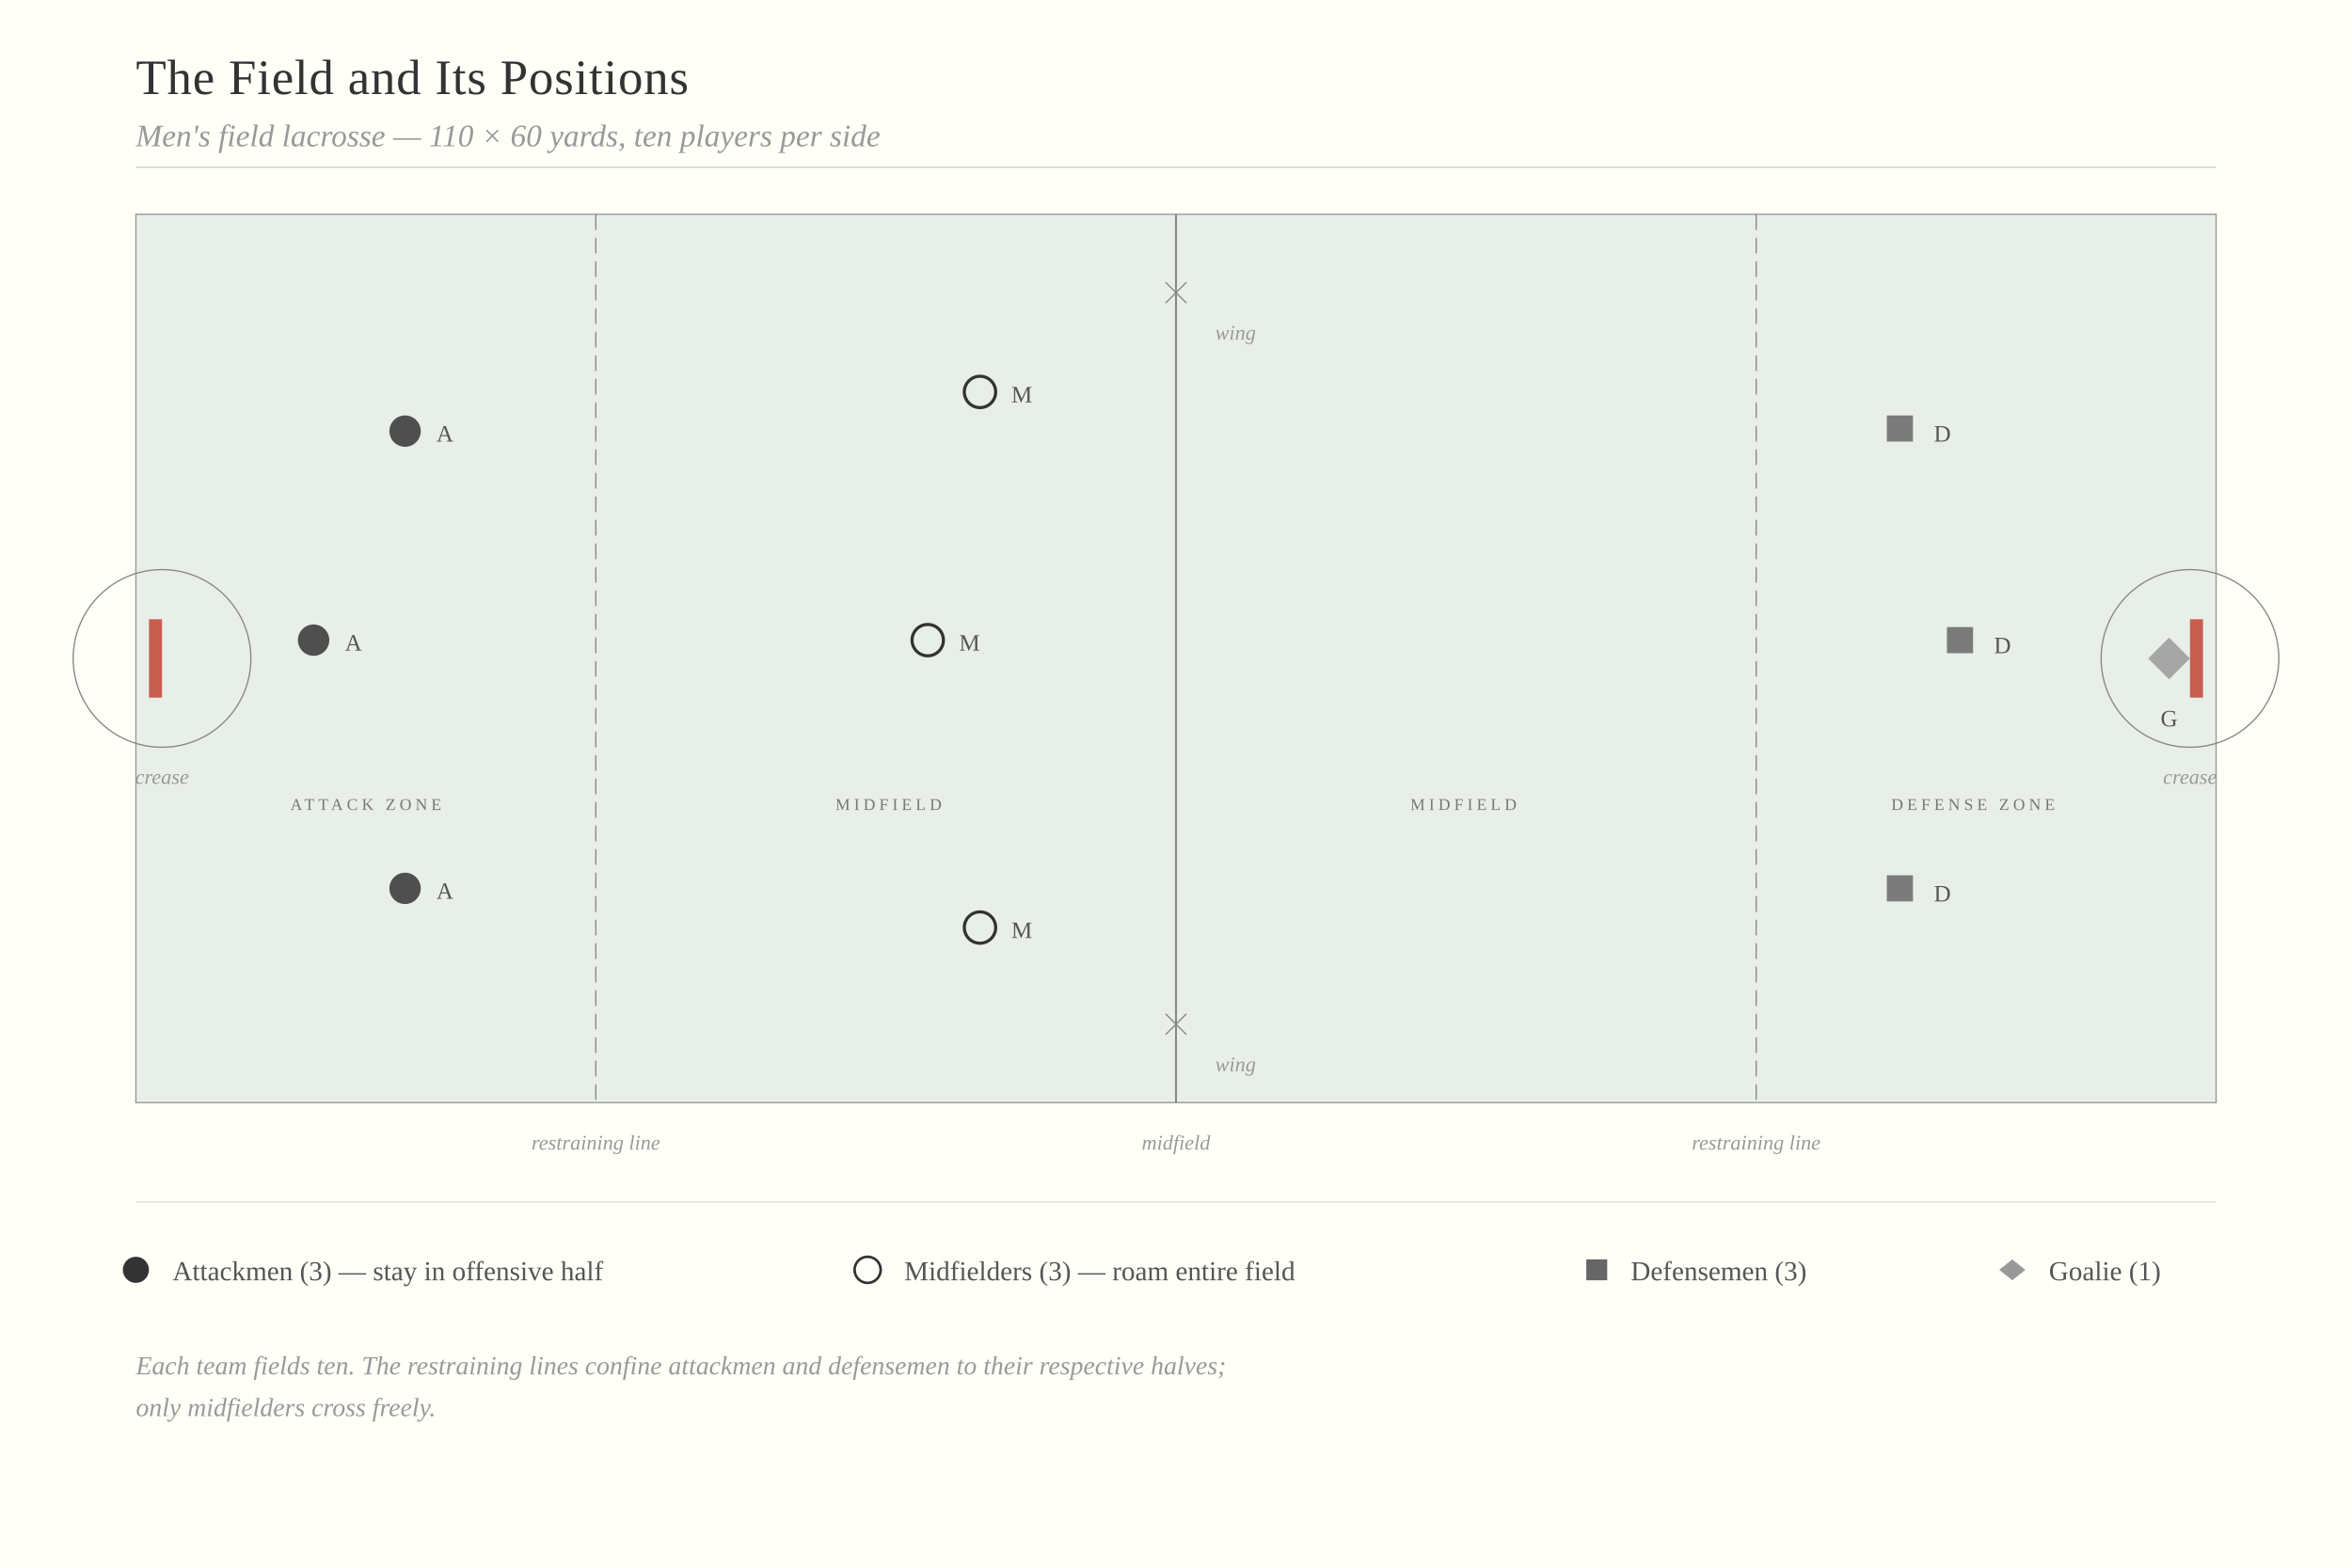
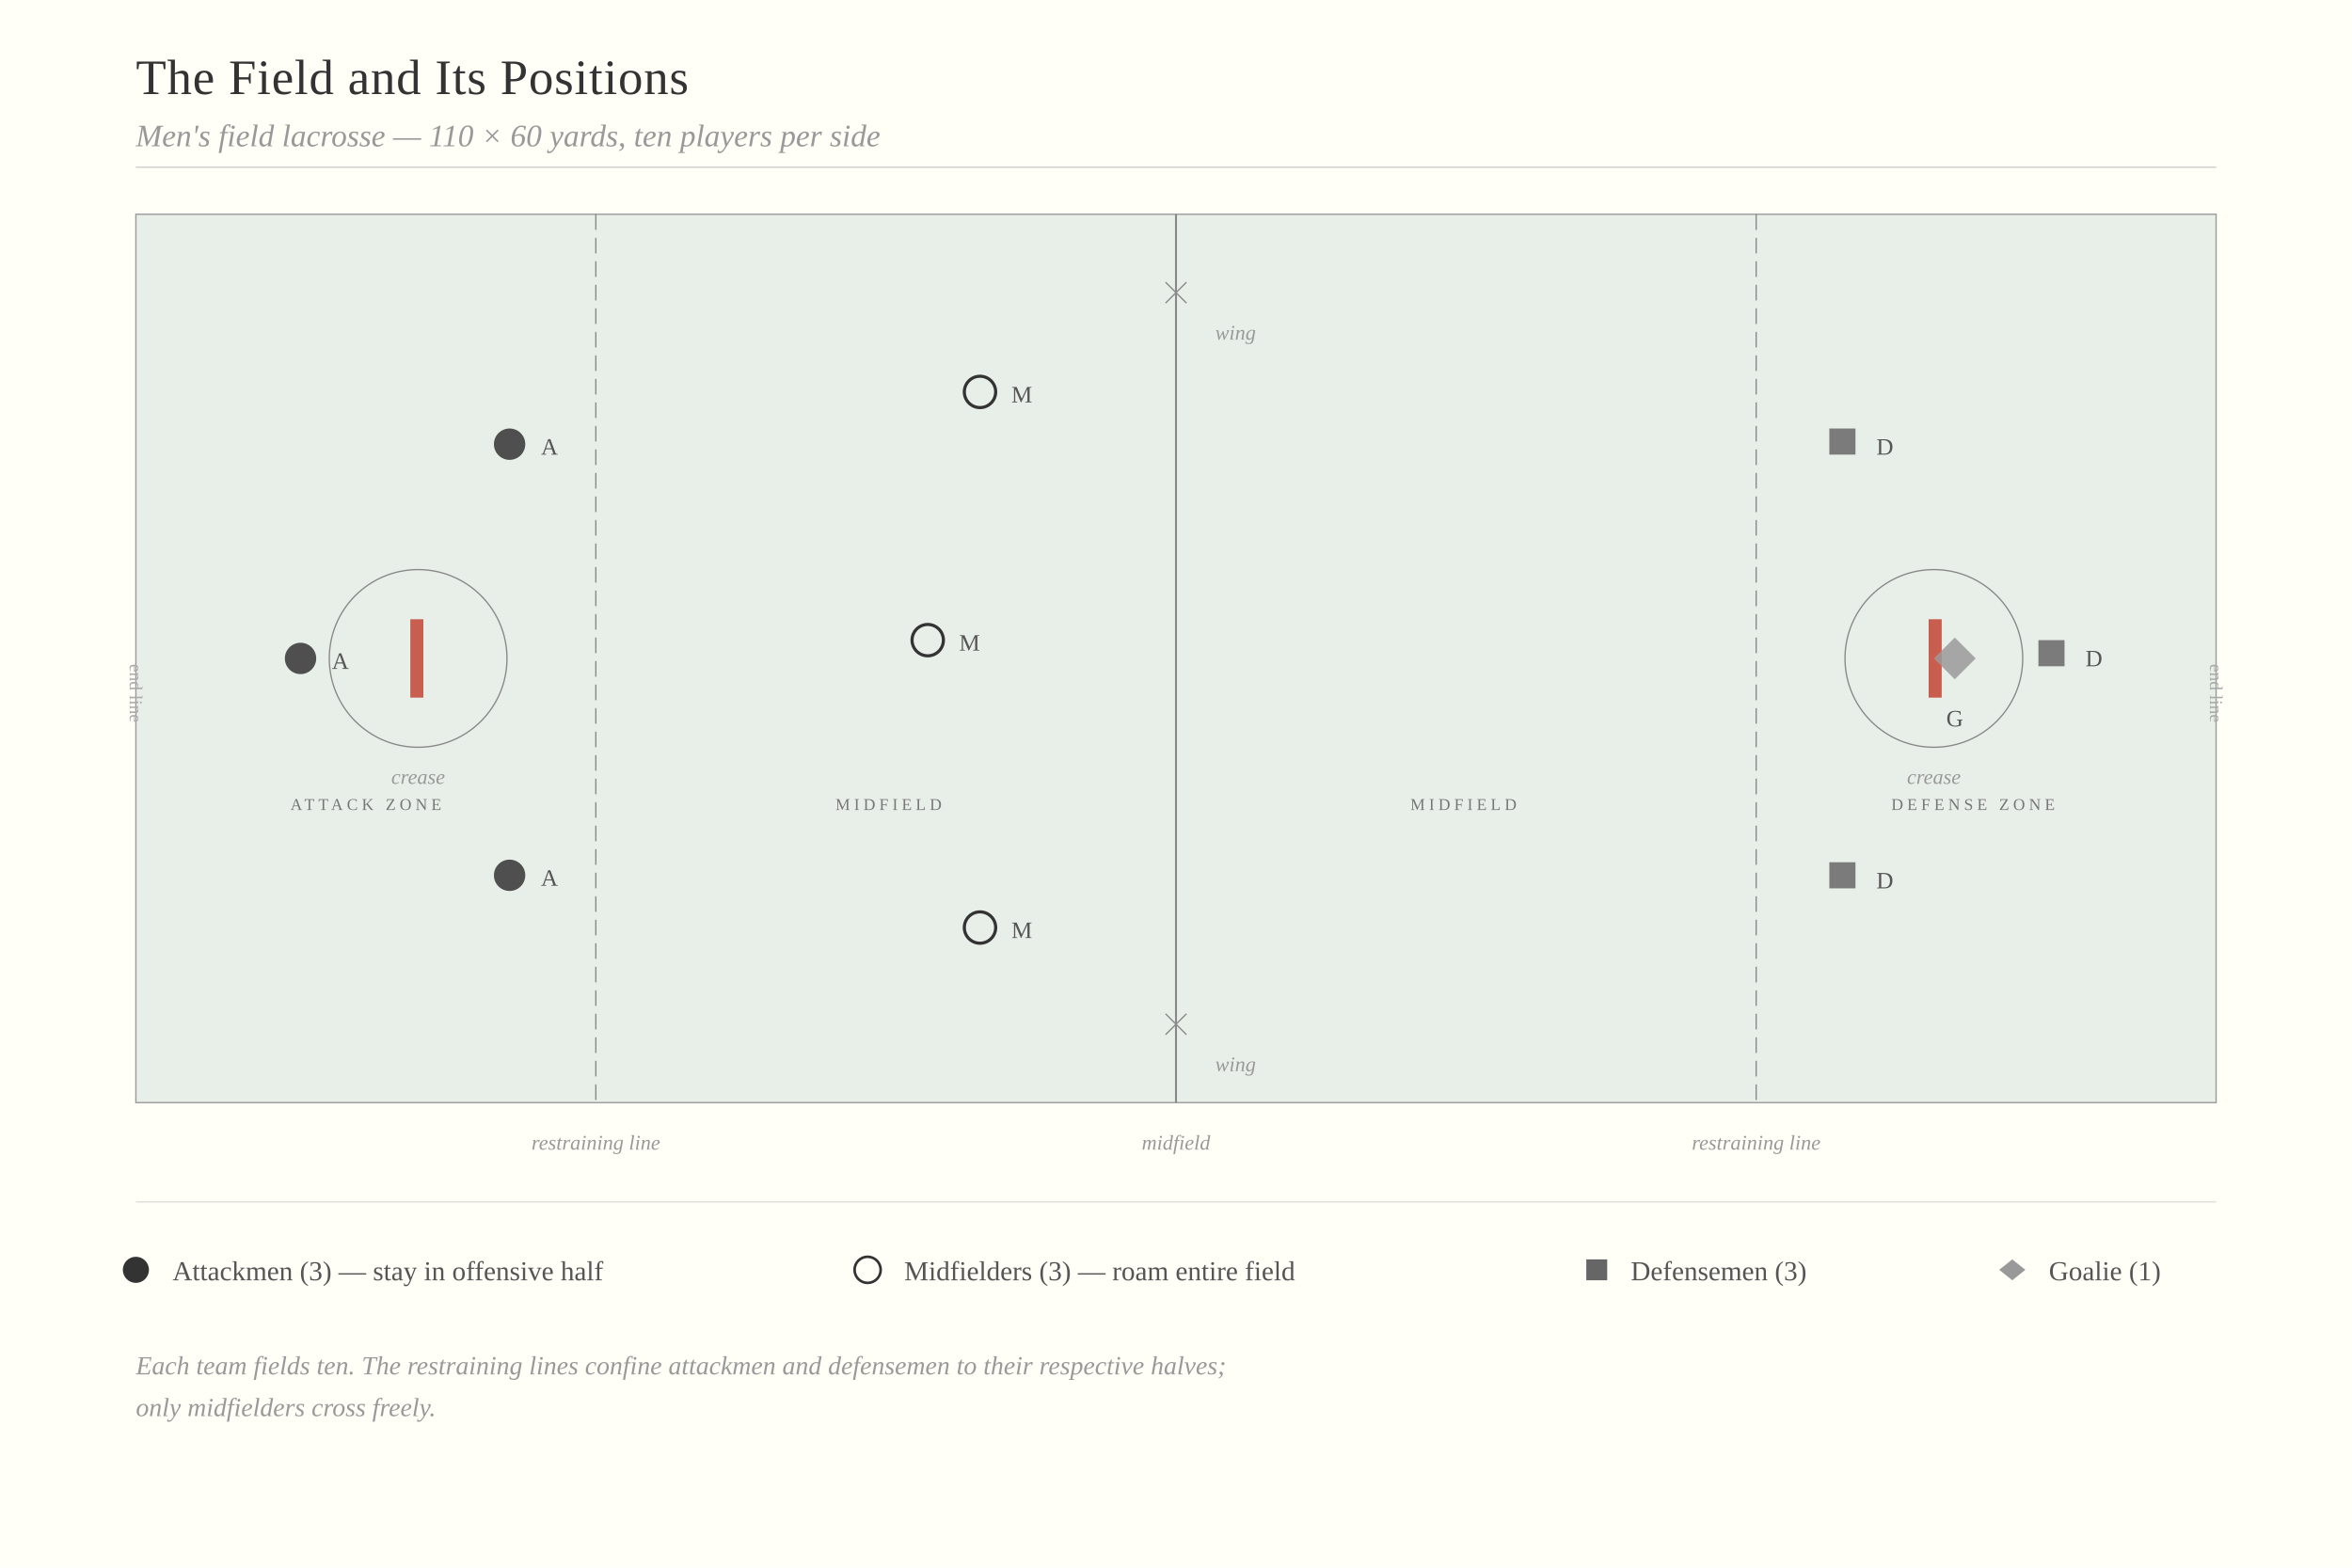
<svg xmlns="http://www.w3.org/2000/svg" viewBox="0 0 900 600" font-family="Georgia, 'Times New Roman', serif">
  <defs>
    <style>
      @keyframes fadeIn { from { opacity: 0; } to { opacity: 1; } }
      @keyframes dashDrift { to { stroke-dashoffset: -12; } }
      @keyframes labelReveal1 { 0%, 8% { opacity: 0; } 12%, 100% { opacity: 1; } }
      @keyframes labelReveal2 { 0%, 16% { opacity: 0; } 20%, 100% { opacity: 1; } }
      @keyframes labelReveal3 { 0%, 24% { opacity: 0; } 28%, 100% { opacity: 1; } }
      @keyframes labelReveal4 { 0%, 32% { opacity: 0; } 36%, 100% { opacity: 1; } }
    </style>
  </defs>
  <rect width="900" height="600" fill="#fffff8" />
  <text x="52" y="36" font-size="19" fill="#333" font-weight="400" style="animation: fadeIn 0.8s ease" letter-spacing="0.3">The Field and Its Positions</text>
  <text x="52" y="56" font-size="12" fill="#999" font-style="italic">Men's field lacrosse — 110 × 60 yards, ten players per side</text>
  <line x1="52" y1="64" x2="848" y2="64" stroke="#ccc" stroke-width="0.5" />
  <rect x="52" y="82" width="796" height="340" fill="#e8efe8" stroke="#999" stroke-width="0.5" />
  <line x1="450" y1="82" x2="450" y2="422" stroke="#888" stroke-width="0.75" />
  <line x1="228" y1="82" x2="228" y2="422" stroke="#888" stroke-width="0.5" stroke-dasharray="6 3" style="animation: dashDrift 2s linear infinite" />
  <line x1="672" y1="82" x2="672" y2="422" stroke="#888" stroke-width="0.5" stroke-dasharray="6 3" style="animation: dashDrift 2s linear infinite" />
-   <rect x="57" y="237" width="5" height="30" fill="#c0392b" opacity="0.8" />
-   <rect x="838" y="237" width="5" height="30" fill="#c0392b" opacity="0.8" />
-   <circle cx="62" cy="252" r="34" fill="none" stroke="#888" stroke-width="0.5" />
-   <circle cx="838" cy="252" r="34" fill="none" stroke="#888" stroke-width="0.5" />
+   <rect x="157" y="237" width="5" height="30" fill="#c0392b" opacity="0.8" />
+   <rect x="738" y="237" width="5" height="30" fill="#c0392b" opacity="0.8" />
+   <circle cx="160" cy="252" r="34" fill="none" stroke="#888" stroke-width="0.5" />
+   <circle cx="740" cy="252" r="34" fill="none" stroke="#888" stroke-width="0.5" />
+   <text x="52" y="258" font-size="7" fill="#aaa" writing-mode="tb" text-anchor="middle">end line</text>
+   <text x="848" y="258" font-size="7" fill="#aaa" writing-mode="tb" text-anchor="middle">end line</text>
  <line x1="446" y1="108" x2="454" y2="116" stroke="#888" stroke-width="0.5" />
  <line x1="454" y1="108" x2="446" y2="116" stroke="#888" stroke-width="0.5" />
  <line x1="446" y1="388" x2="454" y2="396" stroke="#888" stroke-width="0.5" />
  <line x1="454" y1="388" x2="446" y2="396" stroke="#888" stroke-width="0.5" />
  <text x="140" y="310" text-anchor="middle" font-size="9" fill="#777" letter-spacing="1.5" font-variant="small-caps">attack zone</text>
  <text x="340" y="310" text-anchor="middle" font-size="9" fill="#777" letter-spacing="1.5" font-variant="small-caps">midfield</text>
  <text x="560" y="310" text-anchor="middle" font-size="9" fill="#777" letter-spacing="1.5" font-variant="small-caps">midfield</text>
  <text x="755" y="310" text-anchor="middle" font-size="9" fill="#777" letter-spacing="1.5" font-variant="small-caps">defense zone</text>
  <text x="228" y="440" text-anchor="middle" font-size="8" fill="#999" font-style="italic">restraining line</text>
  <text x="450" y="440" text-anchor="middle" font-size="8" fill="#999" font-style="italic">midfield</text>
  <text x="672" y="440" text-anchor="middle" font-size="8" fill="#999" font-style="italic">restraining line</text>
  <g style="animation: labelReveal1 5s ease both">
-     <circle cx="155" cy="165" r="6" fill="#333" opacity="0.85">
+     <circle cx="195" cy="170" r="6" fill="#333" opacity="0.85">
      <animate attributeName="opacity" values="0.75;1;0.75" dur="3s" repeatCount="indefinite" />
    </circle>
-     <text x="167" y="169" font-size="9" fill="#555">A</text>
-     <circle cx="120" cy="245" r="6" fill="#333" opacity="0.85">
+     <text x="207" y="174" font-size="9" fill="#555">A</text>
+     <circle cx="115" cy="252" r="6" fill="#333" opacity="0.85">
      <animate attributeName="opacity" values="0.75;1;0.75" dur="3s" begin="0.5s" repeatCount="indefinite" />
    </circle>
-     <text x="132" y="249" font-size="9" fill="#555">A</text>
-     <circle cx="155" cy="340" r="6" fill="#333" opacity="0.85">
+     <text x="127" y="256" font-size="9" fill="#555">A</text>
+     <circle cx="195" cy="335" r="6" fill="#333" opacity="0.85">
      <animate attributeName="opacity" values="0.75;1;0.75" dur="3s" begin="1s" repeatCount="indefinite" />
    </circle>
-     <text x="167" y="344" font-size="9" fill="#555">A</text>
+     <text x="207" y="339" font-size="9" fill="#555">A</text>
  </g>
  <g style="animation: labelReveal2 5s ease both">
    <circle cx="375" cy="150" r="6" fill="none" stroke="#333" stroke-width="1.2">
      <animate attributeName="opacity" values="0.75;1;0.75" dur="3.2s" repeatCount="indefinite" />
    </circle>
    <text x="387" y="154" font-size="9" fill="#555">M</text>
    <circle cx="355" cy="245" r="6" fill="none" stroke="#333" stroke-width="1.2">
      <animate attributeName="opacity" values="0.75;1;0.75" dur="3.2s" begin="0.4s" repeatCount="indefinite" />
    </circle>
    <text x="367" y="249" font-size="9" fill="#555">M</text>
    <circle cx="375" cy="355" r="6" fill="none" stroke="#333" stroke-width="1.2">
      <animate attributeName="opacity" values="0.75;1;0.75" dur="3.2s" begin="0.8s" repeatCount="indefinite" />
    </circle>
    <text x="387" y="359" font-size="9" fill="#555">M</text>
  </g>
  <g style="animation: labelReveal3 5s ease both">
-     <rect x="722" y="159" width="10" height="10" fill="#666" opacity="0.85">
+     <rect x="700" y="164" width="10" height="10" fill="#666" opacity="0.85">
      <animate attributeName="opacity" values="0.75;1;0.75" dur="3.4s" repeatCount="indefinite" />
    </rect>
-     <text x="740" y="169" font-size="9" fill="#555">D</text>
-     <rect x="745" y="240" width="10" height="10" fill="#666" opacity="0.85">
+     <text x="718" y="174" font-size="9" fill="#555">D</text>
+     <rect x="780" y="245" width="10" height="10" fill="#666" opacity="0.85">
      <animate attributeName="opacity" values="0.75;1;0.75" dur="3.4s" begin="0.3s" repeatCount="indefinite" />
    </rect>
-     <text x="763" y="250" font-size="9" fill="#555">D</text>
-     <rect x="722" y="335" width="10" height="10" fill="#666" opacity="0.85">
+     <text x="798" y="255" font-size="9" fill="#555">D</text>
+     <rect x="700" y="330" width="10" height="10" fill="#666" opacity="0.85">
      <animate attributeName="opacity" values="0.75;1;0.75" dur="3.4s" begin="0.6s" repeatCount="indefinite" />
    </rect>
-     <text x="740" y="345" font-size="9" fill="#555">D</text>
+     <text x="718" y="340" font-size="9" fill="#555">D</text>
  </g>
  <g style="animation: labelReveal4 5s ease both">
-     <polygon points="830,244 838,252 830,260 822,252" fill="#999" opacity="0.85">
+     <polygon points="748,244 756,252 748,260 740,252" fill="#999" opacity="0.85">
      <animate attributeName="opacity" values="0.75;1;0.75" dur="3s" repeatCount="indefinite" />
    </polygon>
-     <text x="830" y="278" text-anchor="middle" font-size="9" fill="#555">G</text>
+     <text x="748" y="278" text-anchor="middle" font-size="9" fill="#555">G</text>
  </g>
-   <text x="62" y="300" text-anchor="middle" font-size="8" fill="#999" font-style="italic">crease</text>
-   <text x="838" y="300" text-anchor="middle" font-size="8" fill="#999" font-style="italic">crease</text>
+   <text x="160" y="300" text-anchor="middle" font-size="8" fill="#999" font-style="italic">crease</text>
+   <text x="740" y="300" text-anchor="middle" font-size="8" fill="#999" font-style="italic">crease</text>
  <text x="465" y="130" font-size="8" fill="#999" font-style="italic">wing</text>
  <text x="465" y="410" font-size="8" fill="#999" font-style="italic">wing</text>
  <line x1="52" y1="460" x2="848" y2="460" stroke="#ddd" stroke-width="0.5" />
  <g transform="translate(52, 486)" style="animation: fadeIn 1s ease 1.5s both">
    <circle cx="0" cy="0" r="5" fill="#333" />
    <text x="14" y="4" font-size="10.5" fill="#555">Attackmen (3) — stay in offensive half</text>
    <circle cx="280" cy="0" r="5" fill="none" stroke="#333" stroke-width="1" />
    <text x="294" y="4" font-size="10.5" fill="#555">Midfielders (3) — roam entire field</text>
    <rect x="555" y="-4" width="8" height="8" fill="#666" />
    <text x="572" y="4" font-size="10.5" fill="#555">Defensemen (3)</text>
    <polygon points="718,-4 723,0 718,4 713,0" fill="#999" />
    <text x="732" y="4" font-size="10.5" fill="#555">Goalie (1)</text>
  </g>
  <text x="52" y="526" font-size="10" fill="#999" font-style="italic">Each team fields ten. The restraining lines confine attackmen and defensemen to their respective halves;</text>
  <text x="52" y="542" font-size="10" fill="#999" font-style="italic">only midfielders cross freely.</text>
</svg>
